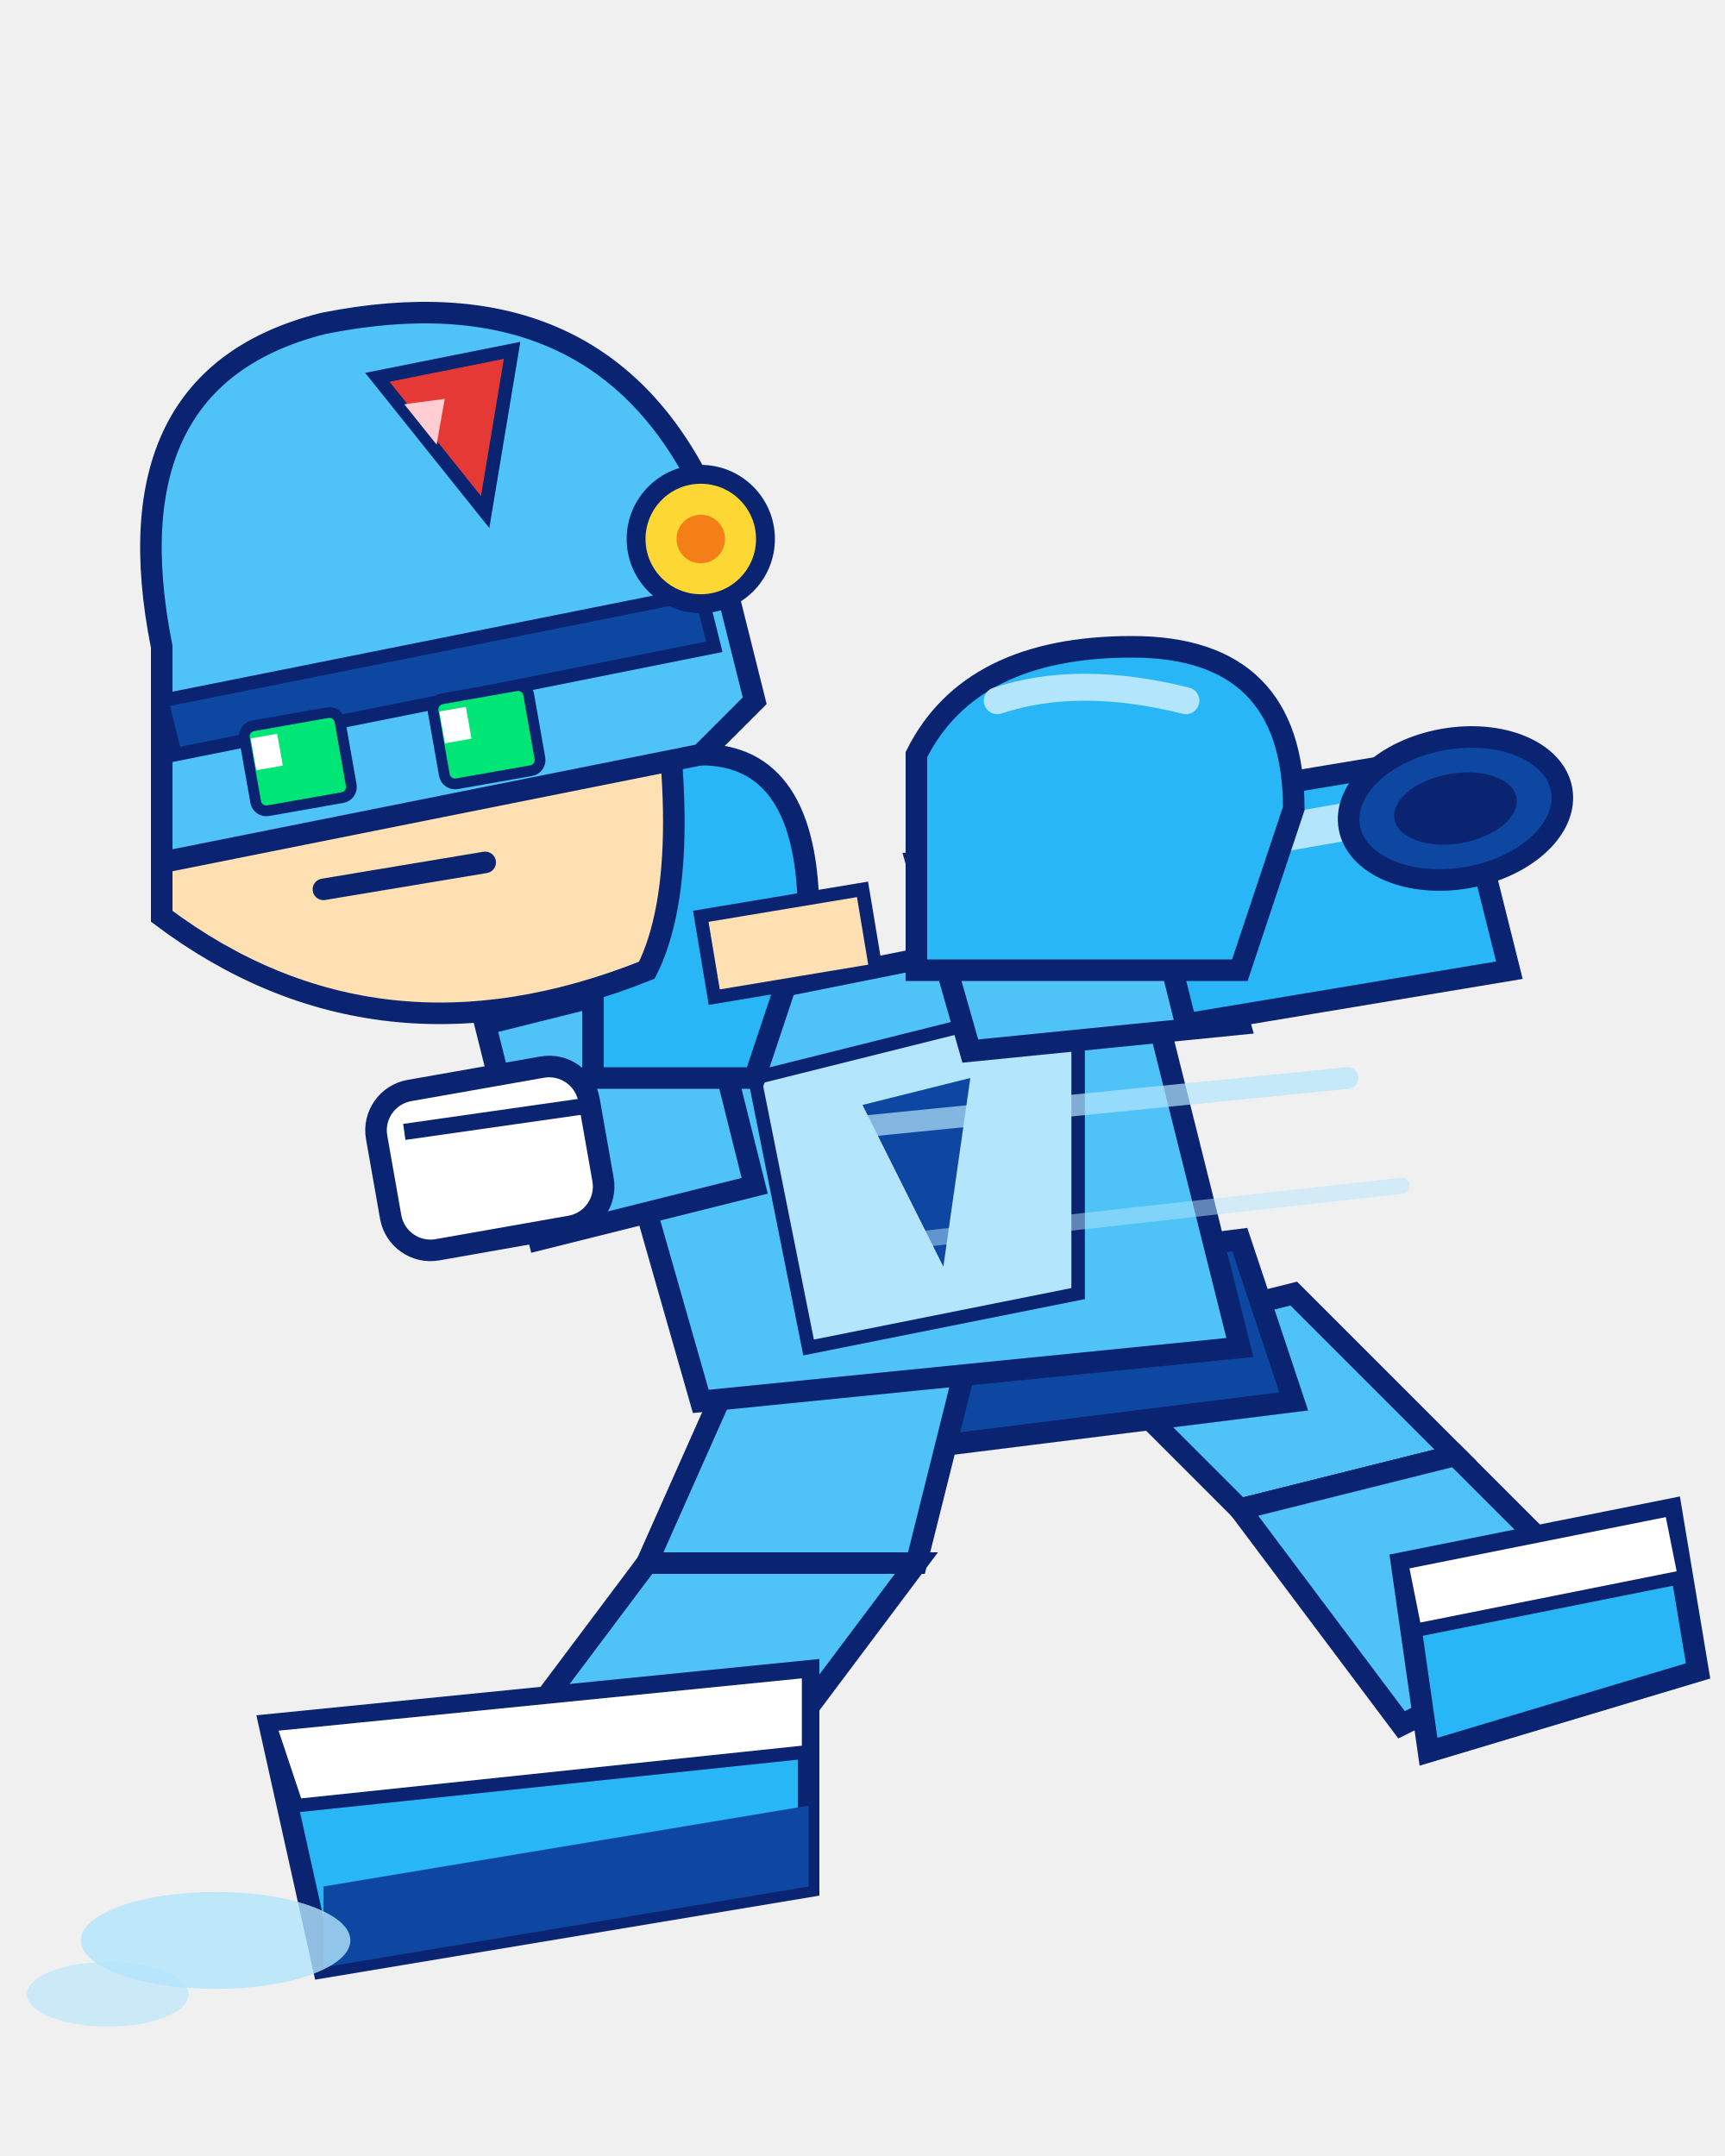
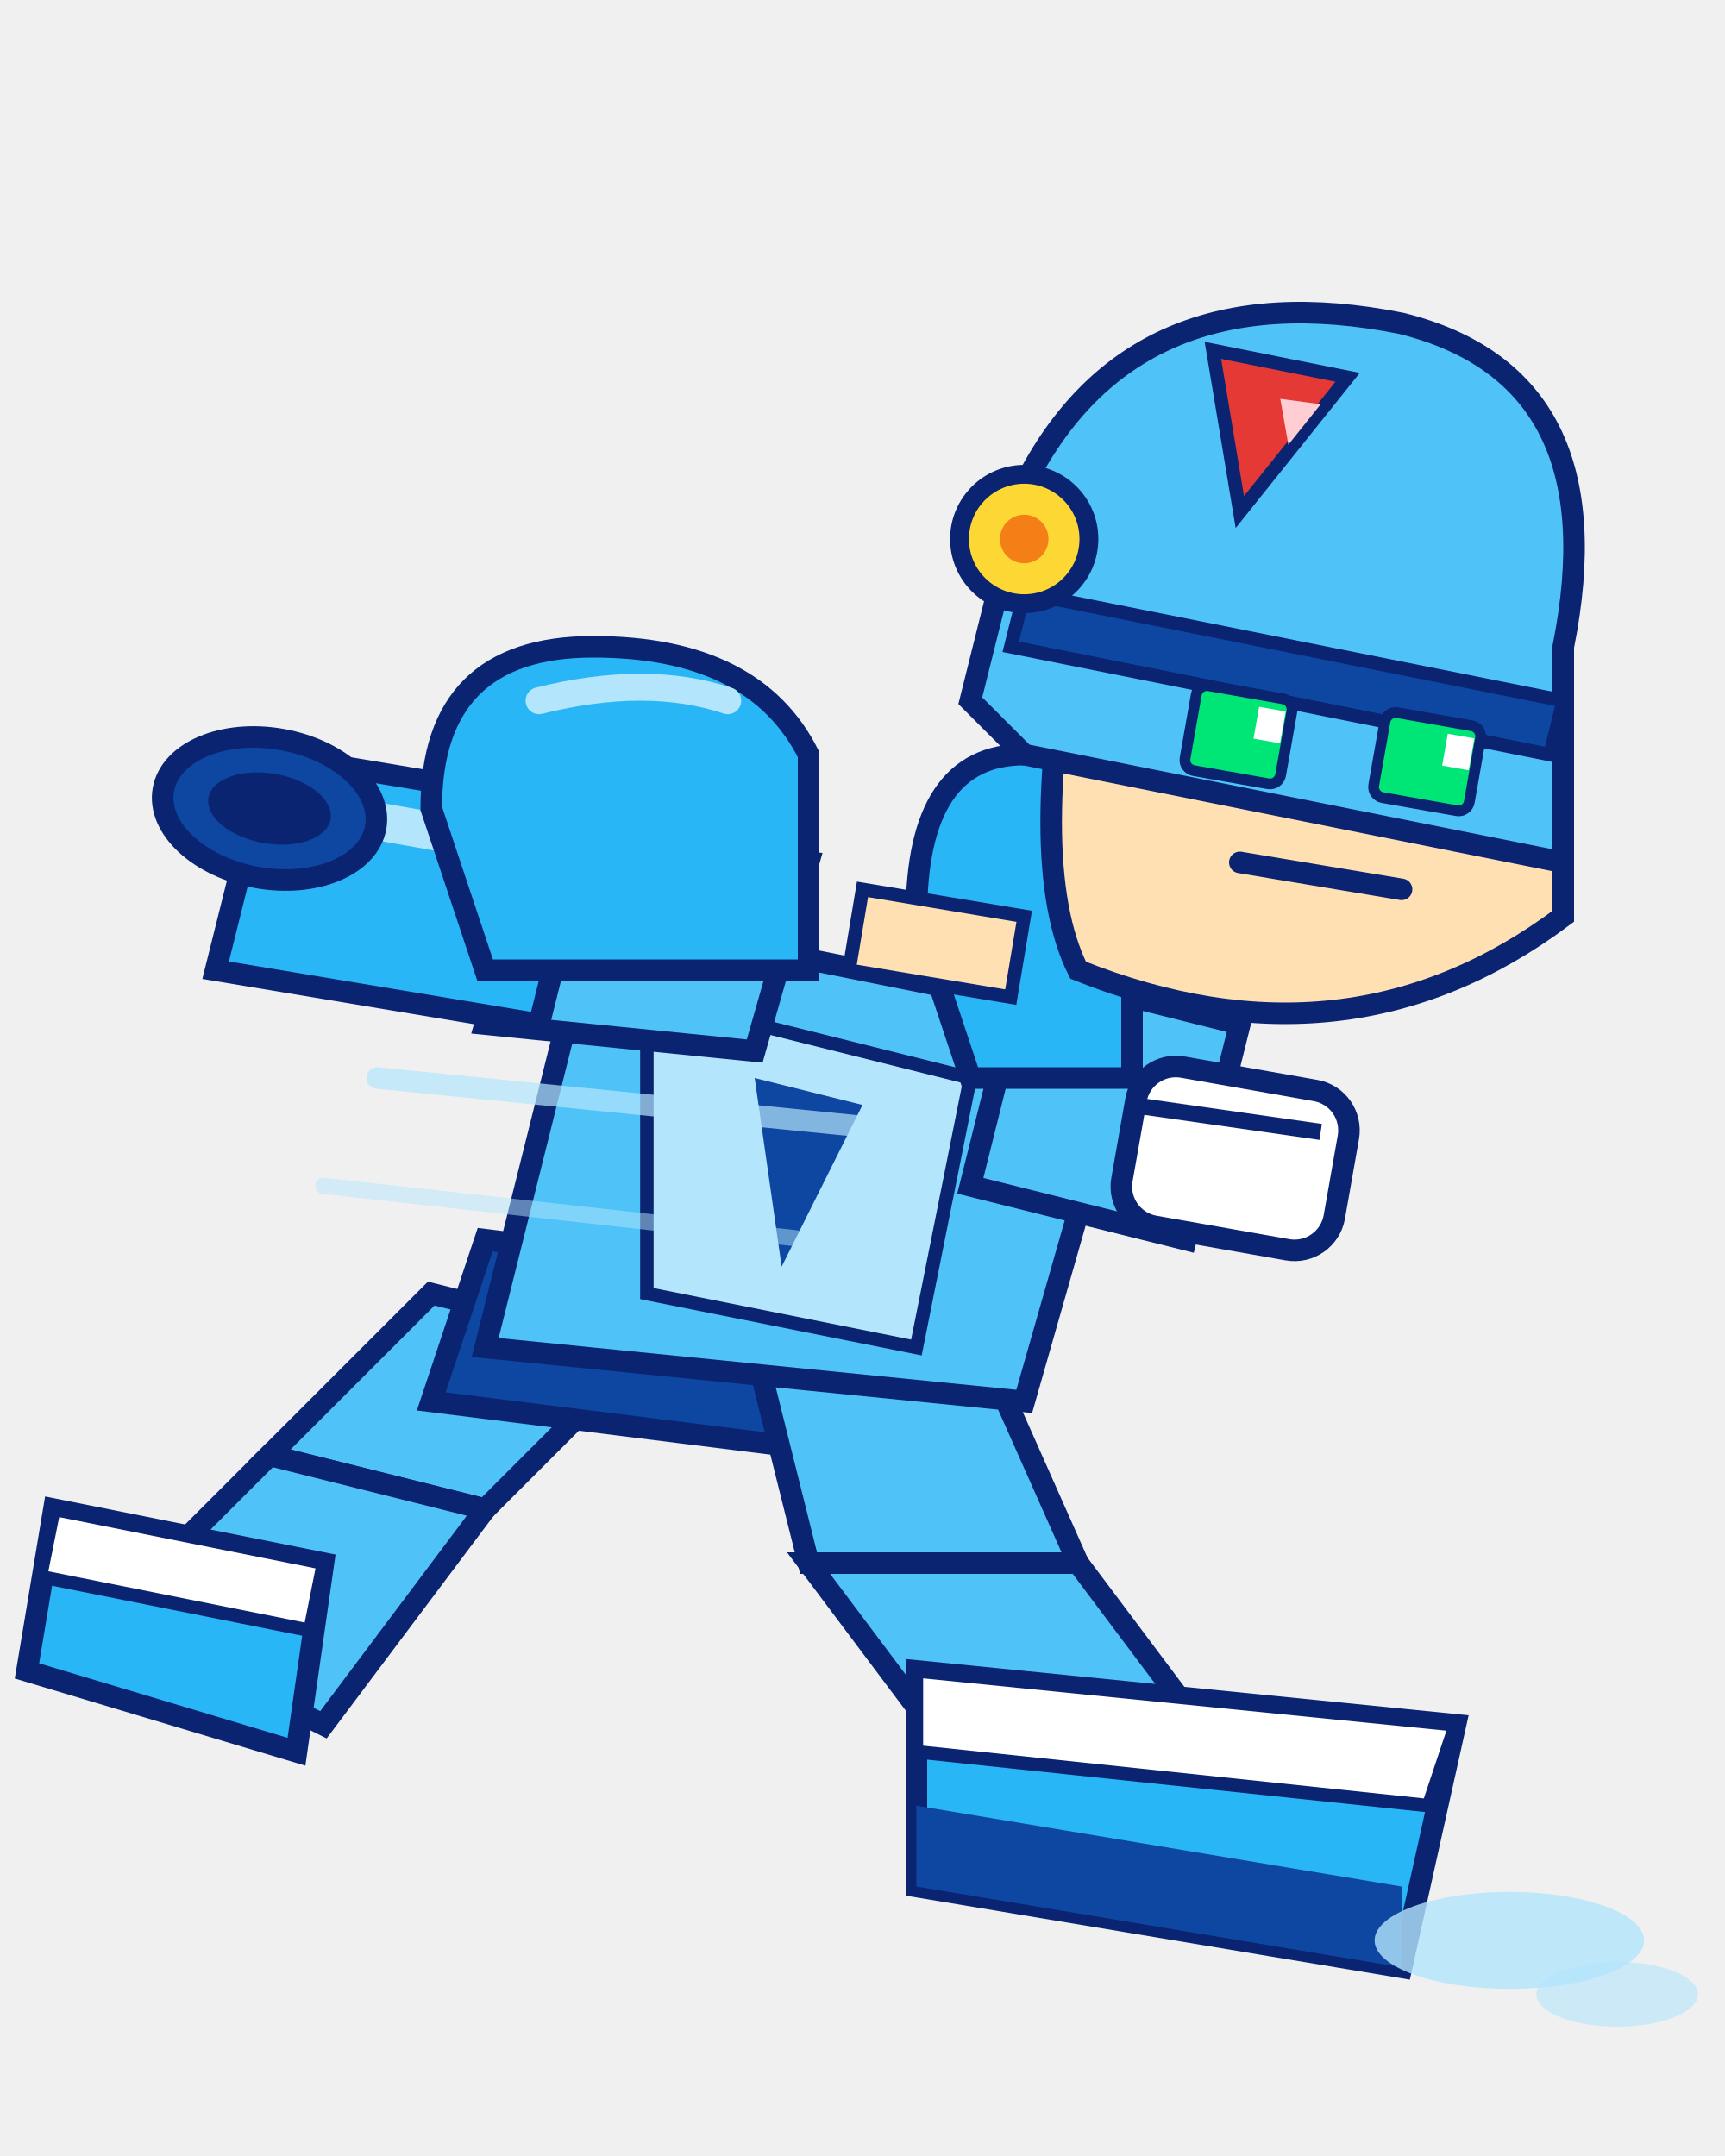
<svg xmlns="http://www.w3.org/2000/svg" viewBox="0 0 64 80" width="64" height="80">
-   <path d="M 40 50 L 48 48 L 54 54 L 46 56 Z" fill="#4FC3F7" stroke="#0A2472" stroke-width="0.8" />
-   <path d="M 54 54 L 46 56 L 52 64 L 60 60 Z" fill="#4FC3F7" stroke="#0A2472" stroke-width="0.8" />
-   <path d="M 52 58 L 62 56 L 63 62 L 53 65 Z" fill="#29B6F6" stroke="#0A2472" stroke-width="0.8" />
-   <path d="M 52 58 L 62 56 L 62.5 58.5 L 52.5 60.5 Z" fill="#FFFFFF" stroke="#0A2472" stroke-width="0.5" />
-   <path d="M 30 48 L 46 46 L 48 52 L 32 54 Z" fill="#0D47A1" stroke="#0A2472" stroke-width="0.8" />
-   <path d="M 28 49 L 36 50 L 34 58 L 24 58 Z" fill="#4FC3F7" stroke="#0A2472" stroke-width="0.8" />
-   <path d="M 24 58 L 34 58 L 28 66 L 18 66 Z" fill="#4FC3F7" stroke="#0A2472" stroke-width="0.8" />
-   <path d="M 10 64 L 30 62 L 30 70 L 12 73 Z" fill="#29B6F6" stroke="#0A2472" stroke-width="0.8" />
-   <path d="M 10 64 L 30 62 L 30 65 L 11 67 Z" fill="#FFFFFF" stroke="#0A2472" stroke-width="0.5" />
-   <path d="M 12 70 L 30 67 L 30 70 L 12 73 Z" fill="#0D47A1" />
-   <ellipse cx="8" cy="72" rx="5" ry="1.8" fill="#B3E5FC" opacity="0.8" />
-   <ellipse cx="4" cy="74" rx="3" ry="1.2" fill="#B3E5FC" opacity="0.6" />
-   <path d="M 22 38 L 42 34 L 46 50 L 26 52 Z" fill="#4FC3F7" stroke="#0A2472" stroke-width="0.8" />
-   <path d="M 28 40 L 40 37 L 40 48 L 30 50 Z" fill="#B3E5FC" stroke="#0A2472" stroke-width="0.5" />
-   <path d="M 32 41 L 36 40 L 35 47 Z" fill="#0D47A1" />
-   <path d="M 34 32 L 44 31 L 46 38 L 36 39 Z" fill="#4FC3F7" stroke="#0A2472" stroke-width="0.8" />
-   <path d="M 42 30 L 54 28 L 56 36 L 44 38 Z" fill="#29B6F6" stroke="#0A2472" stroke-width="0.8" />
-   <rect x="43" y="31" width="11" height="1.4" transform="rotate(-10 43 31)" fill="#B3E5FC" />
-   <ellipse cx="54" cy="30" rx="2.6" ry="4" fill="#0D47A1" stroke="#0A2472" stroke-width="0.8" transform="rotate(80 54 30)" />
-   <ellipse cx="54" cy="30" rx="1.3" ry="2.3" fill="#0A2472" transform="rotate(80 54 30)" />
-   <path d="M 18 38 L 26 36 L 28 44 L 20 46 Z" fill="#4FC3F7" stroke="#0A2472" stroke-width="0.8" />
-   <rect x="14" y="40" width="8" height="6" rx="1.5" fill="#FFFFFF" stroke="#0A2472" stroke-width="0.8" transform="rotate(-10 18 42)" />
-   <line x1="15" y1="42" x2="22" y2="41" stroke="#0A2472" stroke-width="0.6" />
-   <path d="M 34 28 Q 36 24 42 24 Q 48 24 48 30 L 46 36 L 34 36 Z" fill="#29B6F6" stroke="#0A2472" stroke-width="0.8" />
-   <path d="M 37 26 Q 40 25 44 26" fill="none" stroke="#B3E5FC" stroke-width="1" stroke-linecap="round" />
-   <path d="M 22 32 Q 22 28 26 28 Q 30 28 30 34 L 28 40 L 22 40 Z" fill="#29B6F6" stroke="#0A2472" stroke-width="0.8" />
-   <path d="M 26 34 L 32 33 L 32.5 36 L 26.5 37 Z" fill="#FFE0B2" stroke="#0A2472" stroke-width="0.5" />
-   <path d="M 6 26 L 24 22 Q 26 32 24 36 Q 14 40 6 34 Z" fill="#FFE0B2" stroke="#0A2472" stroke-width="0.8" />
-   <path d="M 6 24 Q 4 14 12 12 Q 22 10 26 18 L 28 26 L 26 28 L 6 32 Z" fill="#4FC3F7" stroke="#0A2472" stroke-width="0.8" />
-   <path d="M 6 26 L 26 22 L 26.5 24 L 6.5 28 Z" fill="#0D47A1" stroke="#0A2472" stroke-width="0.5" />
-   <path d="M 14 14 L 19 13 L 18 19 Z" fill="#E53935" stroke="#0A2472" stroke-width="0.5" />
-   <path d="M 15 15 L 16.5 14.8 L 16.2 16.5 Z" fill="#FFCDD2" />
-   <circle cx="26" cy="20" r="2.4" fill="#FDD835" stroke="#0A2472" stroke-width="0.7" />
-   <circle cx="26" cy="20" r="0.9" fill="#F57F17" />
-   <rect x="9" y="27" width="3.6" height="3.2" rx="0.4" fill="#00E676" stroke="#0A2472" stroke-width="0.4" transform="rotate(-10 9 27)" />
-   <rect x="16" y="26" width="3.6" height="3.2" rx="0.4" fill="#00E676" stroke="#0A2472" stroke-width="0.4" transform="rotate(-10 16 26)" />
-   <rect x="9.3" y="27.4" width="1" height="1.2" fill="#FFFFFF" transform="rotate(-10 9.3 27.4)" />
-   <rect x="16.3" y="26.4" width="1" height="1.2" fill="#FFFFFF" transform="rotate(-10 16.3 26.4)" />
-   <path d="M 12 33 L 18 32" stroke="#0A2472" stroke-width="0.8" stroke-linecap="round" fill="none" />
-   <path d="M 30 42 L 50 40" stroke="#B3E5FC" stroke-width="0.8" stroke-linecap="round" opacity="0.7" />
-   <path d="M 34 46 L 52 44" stroke="#B3E5FC" stroke-width="0.6" stroke-linecap="round" opacity="0.5" />
+   <g transform="translate(64 0) scale(-1 1)">
+     <path d="M 40 50 L 48 48 L 54 54 L 46 56 Z" fill="#4FC3F7" stroke="#0A2472" stroke-width="0.8" />
+     <path d="M 54 54 L 46 56 L 52 64 L 60 60 Z" fill="#4FC3F7" stroke="#0A2472" stroke-width="0.8" />
+     <path d="M 52 58 L 62 56 L 63 62 L 53 65 Z" fill="#29B6F6" stroke="#0A2472" stroke-width="0.8" />
+     <path d="M 52 58 L 62 56 L 62.5 58.5 L 52.5 60.5 Z" fill="#FFFFFF" stroke="#0A2472" stroke-width="0.5" />
+     <path d="M 30 48 L 46 46 L 48 52 L 32 54 Z" fill="#0D47A1" stroke="#0A2472" stroke-width="0.8" />
+     <path d="M 28 49 L 36 50 L 34 58 L 24 58 Z" fill="#4FC3F7" stroke="#0A2472" stroke-width="0.8" />
+     <path d="M 24 58 L 34 58 L 28 66 L 18 66 Z" fill="#4FC3F7" stroke="#0A2472" stroke-width="0.8" />
+     <path d="M 10 64 L 30 62 L 30 70 L 12 73 Z" fill="#29B6F6" stroke="#0A2472" stroke-width="0.8" />
+     <path d="M 10 64 L 30 62 L 30 65 L 11 67 Z" fill="#FFFFFF" stroke="#0A2472" stroke-width="0.5" />
+     <path d="M 12 70 L 30 67 L 30 70 L 12 73 Z" fill="#0D47A1" />
+     <ellipse cx="8" cy="72" rx="5" ry="1.8" fill="#B3E5FC" opacity="0.8" />
+     <ellipse cx="4" cy="74" rx="3" ry="1.2" fill="#B3E5FC" opacity="0.6" />
+     <path d="M 22 38 L 42 34 L 46 50 L 26 52 Z" fill="#4FC3F7" stroke="#0A2472" stroke-width="0.8" />
+     <path d="M 28 40 L 40 37 L 40 48 L 30 50 Z" fill="#B3E5FC" stroke="#0A2472" stroke-width="0.5" />
+     <path d="M 32 41 L 36 40 L 35 47 Z" fill="#0D47A1" />
+     <path d="M 34 32 L 44 31 L 46 38 L 36 39 Z" fill="#4FC3F7" stroke="#0A2472" stroke-width="0.8" />
+     <path d="M 42 30 L 54 28 L 56 36 L 44 38 Z" fill="#29B6F6" stroke="#0A2472" stroke-width="0.8" />
+     <rect x="43" y="31" width="11" height="1.4" transform="rotate(-10 43 31)" fill="#B3E5FC" />
+     <ellipse cx="54" cy="30" rx="2.6" ry="4" fill="#0D47A1" stroke="#0A2472" stroke-width="0.8" transform="rotate(80 54 30)" />
+     <ellipse cx="54" cy="30" rx="1.3" ry="2.3" fill="#0A2472" transform="rotate(80 54 30)" />
+     <path d="M 18 38 L 26 36 L 28 44 L 20 46 Z" fill="#4FC3F7" stroke="#0A2472" stroke-width="0.8" />
+     <rect x="14" y="40" width="8" height="6" rx="1.5" fill="#FFFFFF" stroke="#0A2472" stroke-width="0.8" transform="rotate(-10 18 42)" />
+     <line x1="15" y1="42" x2="22" y2="41" stroke="#0A2472" stroke-width="0.6" />
+     <path d="M 34 28 Q 36 24 42 24 Q 48 24 48 30 L 46 36 L 34 36 Z" fill="#29B6F6" stroke="#0A2472" stroke-width="0.8" />
+     <path d="M 37 26 Q 40 25 44 26" fill="none" stroke="#B3E5FC" stroke-width="1" stroke-linecap="round" />
+     <path d="M 22 32 Q 22 28 26 28 Q 30 28 30 34 L 28 40 L 22 40 Z" fill="#29B6F6" stroke="#0A2472" stroke-width="0.8" />
+     <path d="M 26 34 L 32 33 L 32.5 36 L 26.5 37 Z" fill="#FFE0B2" stroke="#0A2472" stroke-width="0.5" />
+     <path d="M 6 26 L 24 22 Q 26 32 24 36 Q 14 40 6 34 Z" fill="#FFE0B2" stroke="#0A2472" stroke-width="0.8" />
+     <path d="M 6 24 Q 4 14 12 12 Q 22 10 26 18 L 28 26 L 26 28 L 6 32 Z" fill="#4FC3F7" stroke="#0A2472" stroke-width="0.8" />
+     <path d="M 6 26 L 26 22 L 26.5 24 L 6.5 28 Z" fill="#0D47A1" stroke="#0A2472" stroke-width="0.5" />
+     <path d="M 14 14 L 19 13 L 18 19 Z" fill="#E53935" stroke="#0A2472" stroke-width="0.5" />
+     <path d="M 15 15 L 16.5 14.8 L 16.2 16.5 Z" fill="#FFCDD2" />
+     <circle cx="26" cy="20" r="2.4" fill="#FDD835" stroke="#0A2472" stroke-width="0.7" />
+     <circle cx="26" cy="20" r="0.9" fill="#F57F17" />
+     <rect x="9" y="27" width="3.6" height="3.2" rx="0.4" fill="#00E676" stroke="#0A2472" stroke-width="0.4" transform="rotate(-10 9 27)" />
+     <rect x="16" y="26" width="3.6" height="3.2" rx="0.4" fill="#00E676" stroke="#0A2472" stroke-width="0.4" transform="rotate(-10 16 26)" />
+     <rect x="9.3" y="27.4" width="1" height="1.2" fill="#FFFFFF" transform="rotate(-10 9.3 27.4)" />
+     <rect x="16.3" y="26.4" width="1" height="1.2" fill="#FFFFFF" transform="rotate(-10 16.3 26.4)" />
+     <path d="M 12 33 L 18 32" stroke="#0A2472" stroke-width="0.8" stroke-linecap="round" fill="none" />
+     <path d="M 30 42 L 50 40" stroke="#B3E5FC" stroke-width="0.8" stroke-linecap="round" opacity="0.7" />
+     <path d="M 34 46 L 52 44" stroke="#B3E5FC" stroke-width="0.6" stroke-linecap="round" opacity="0.5" />
+   </g>
</svg>
